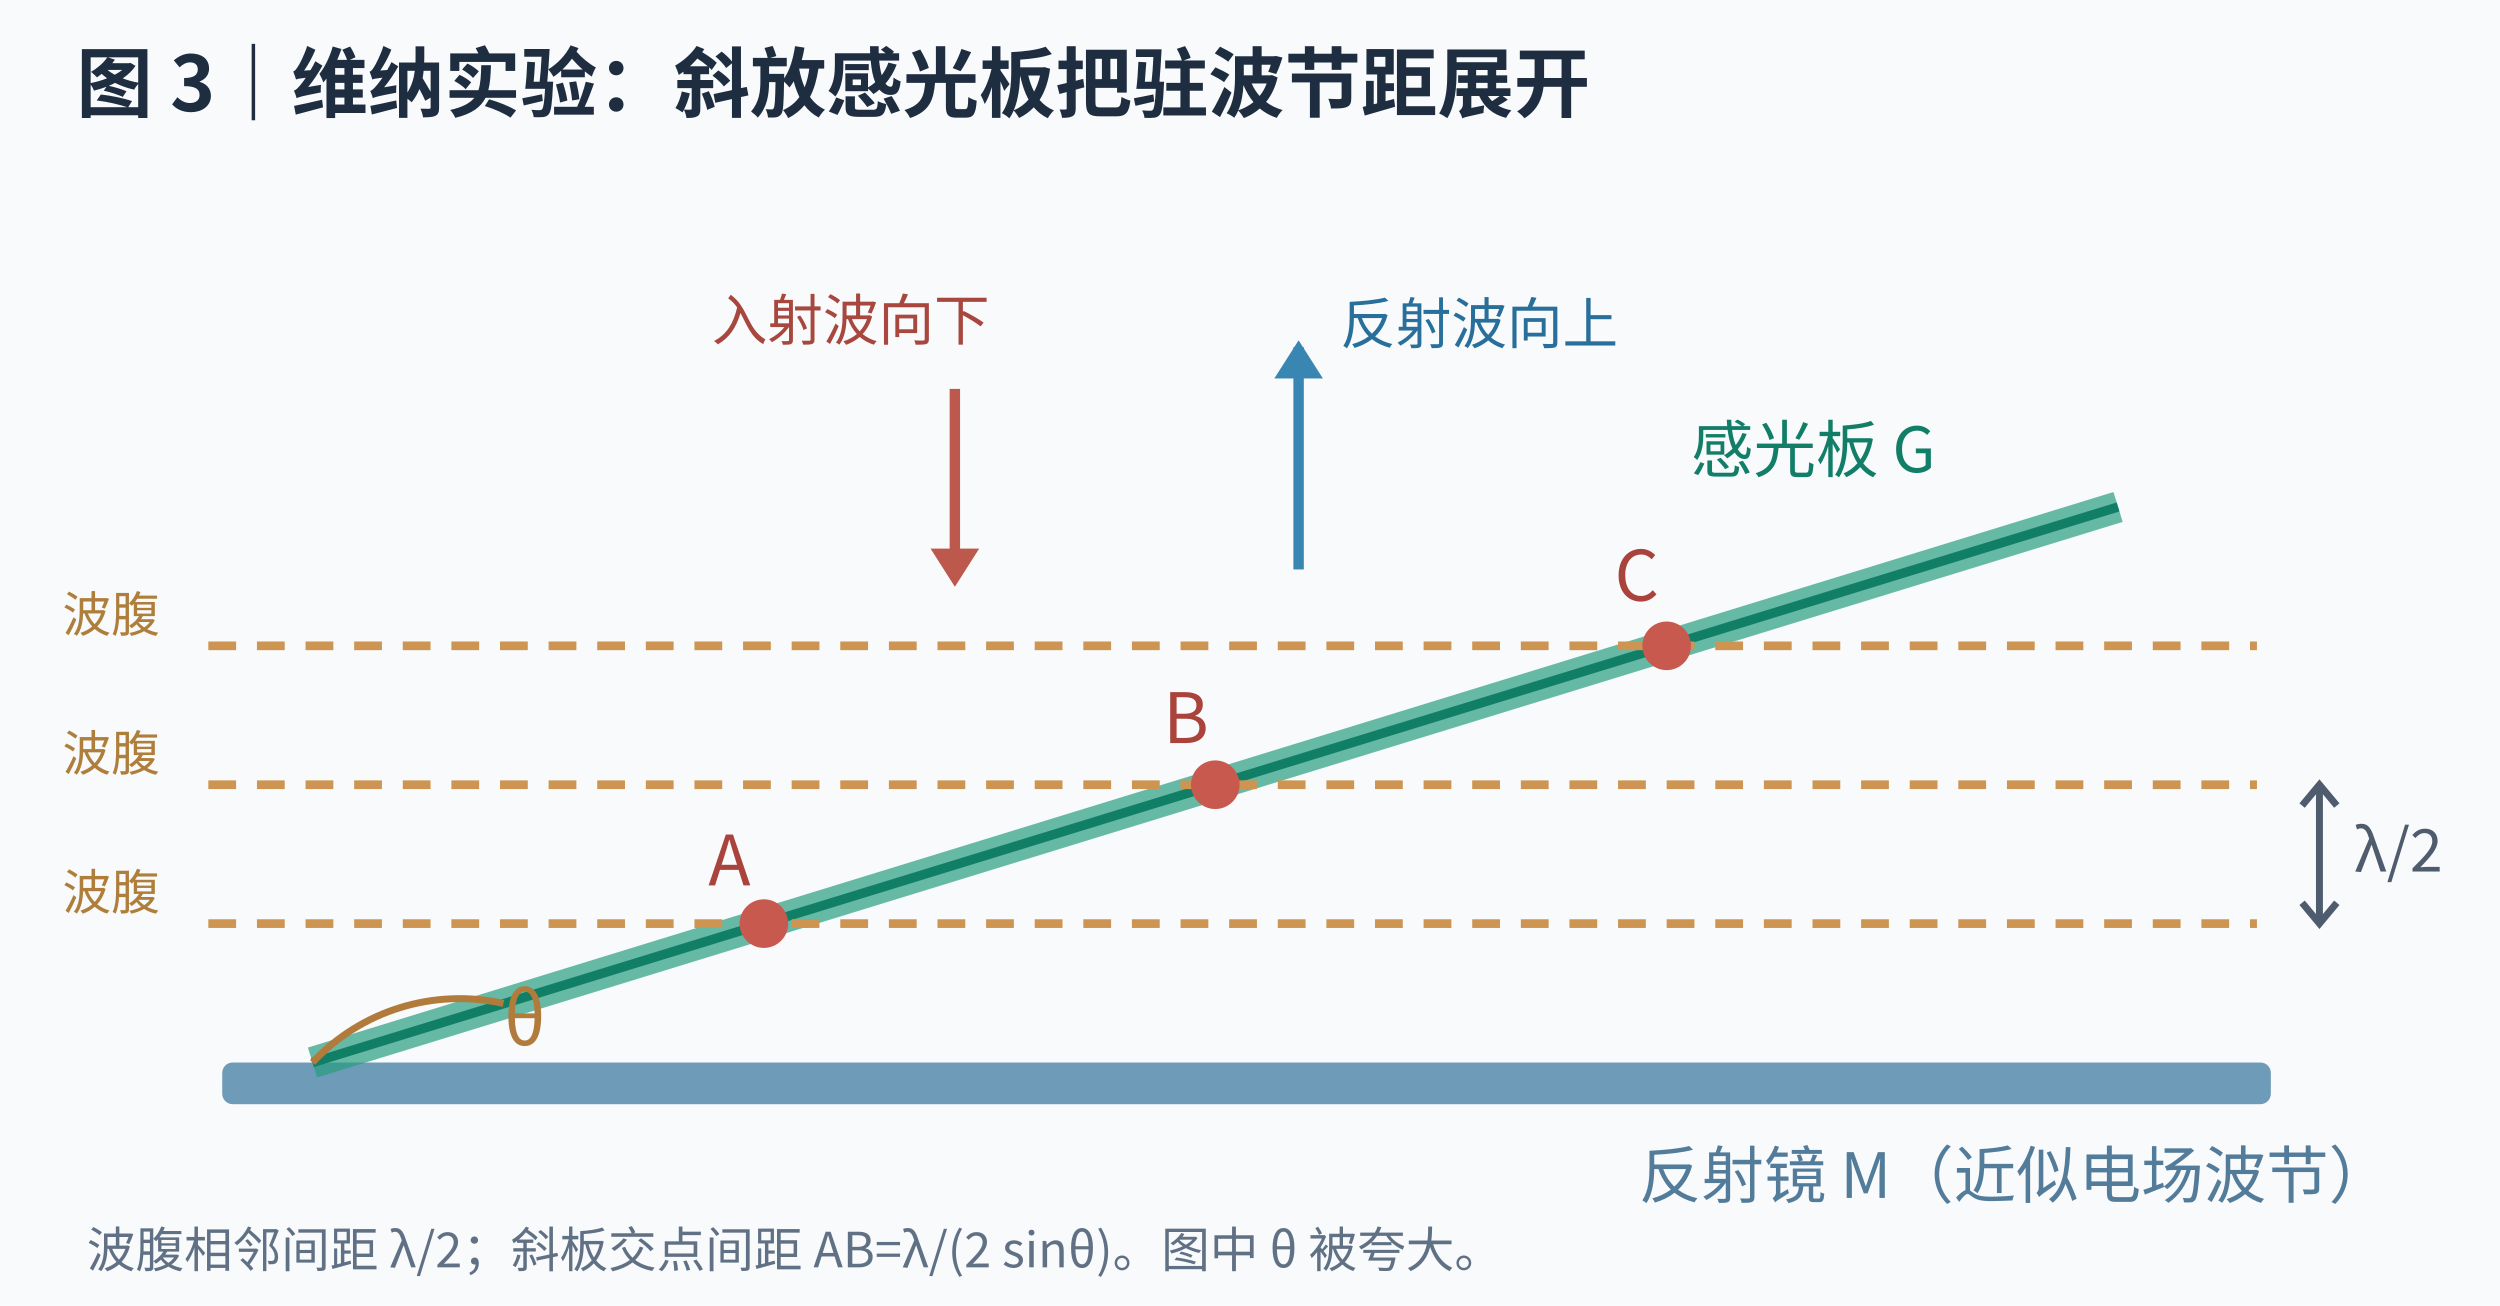
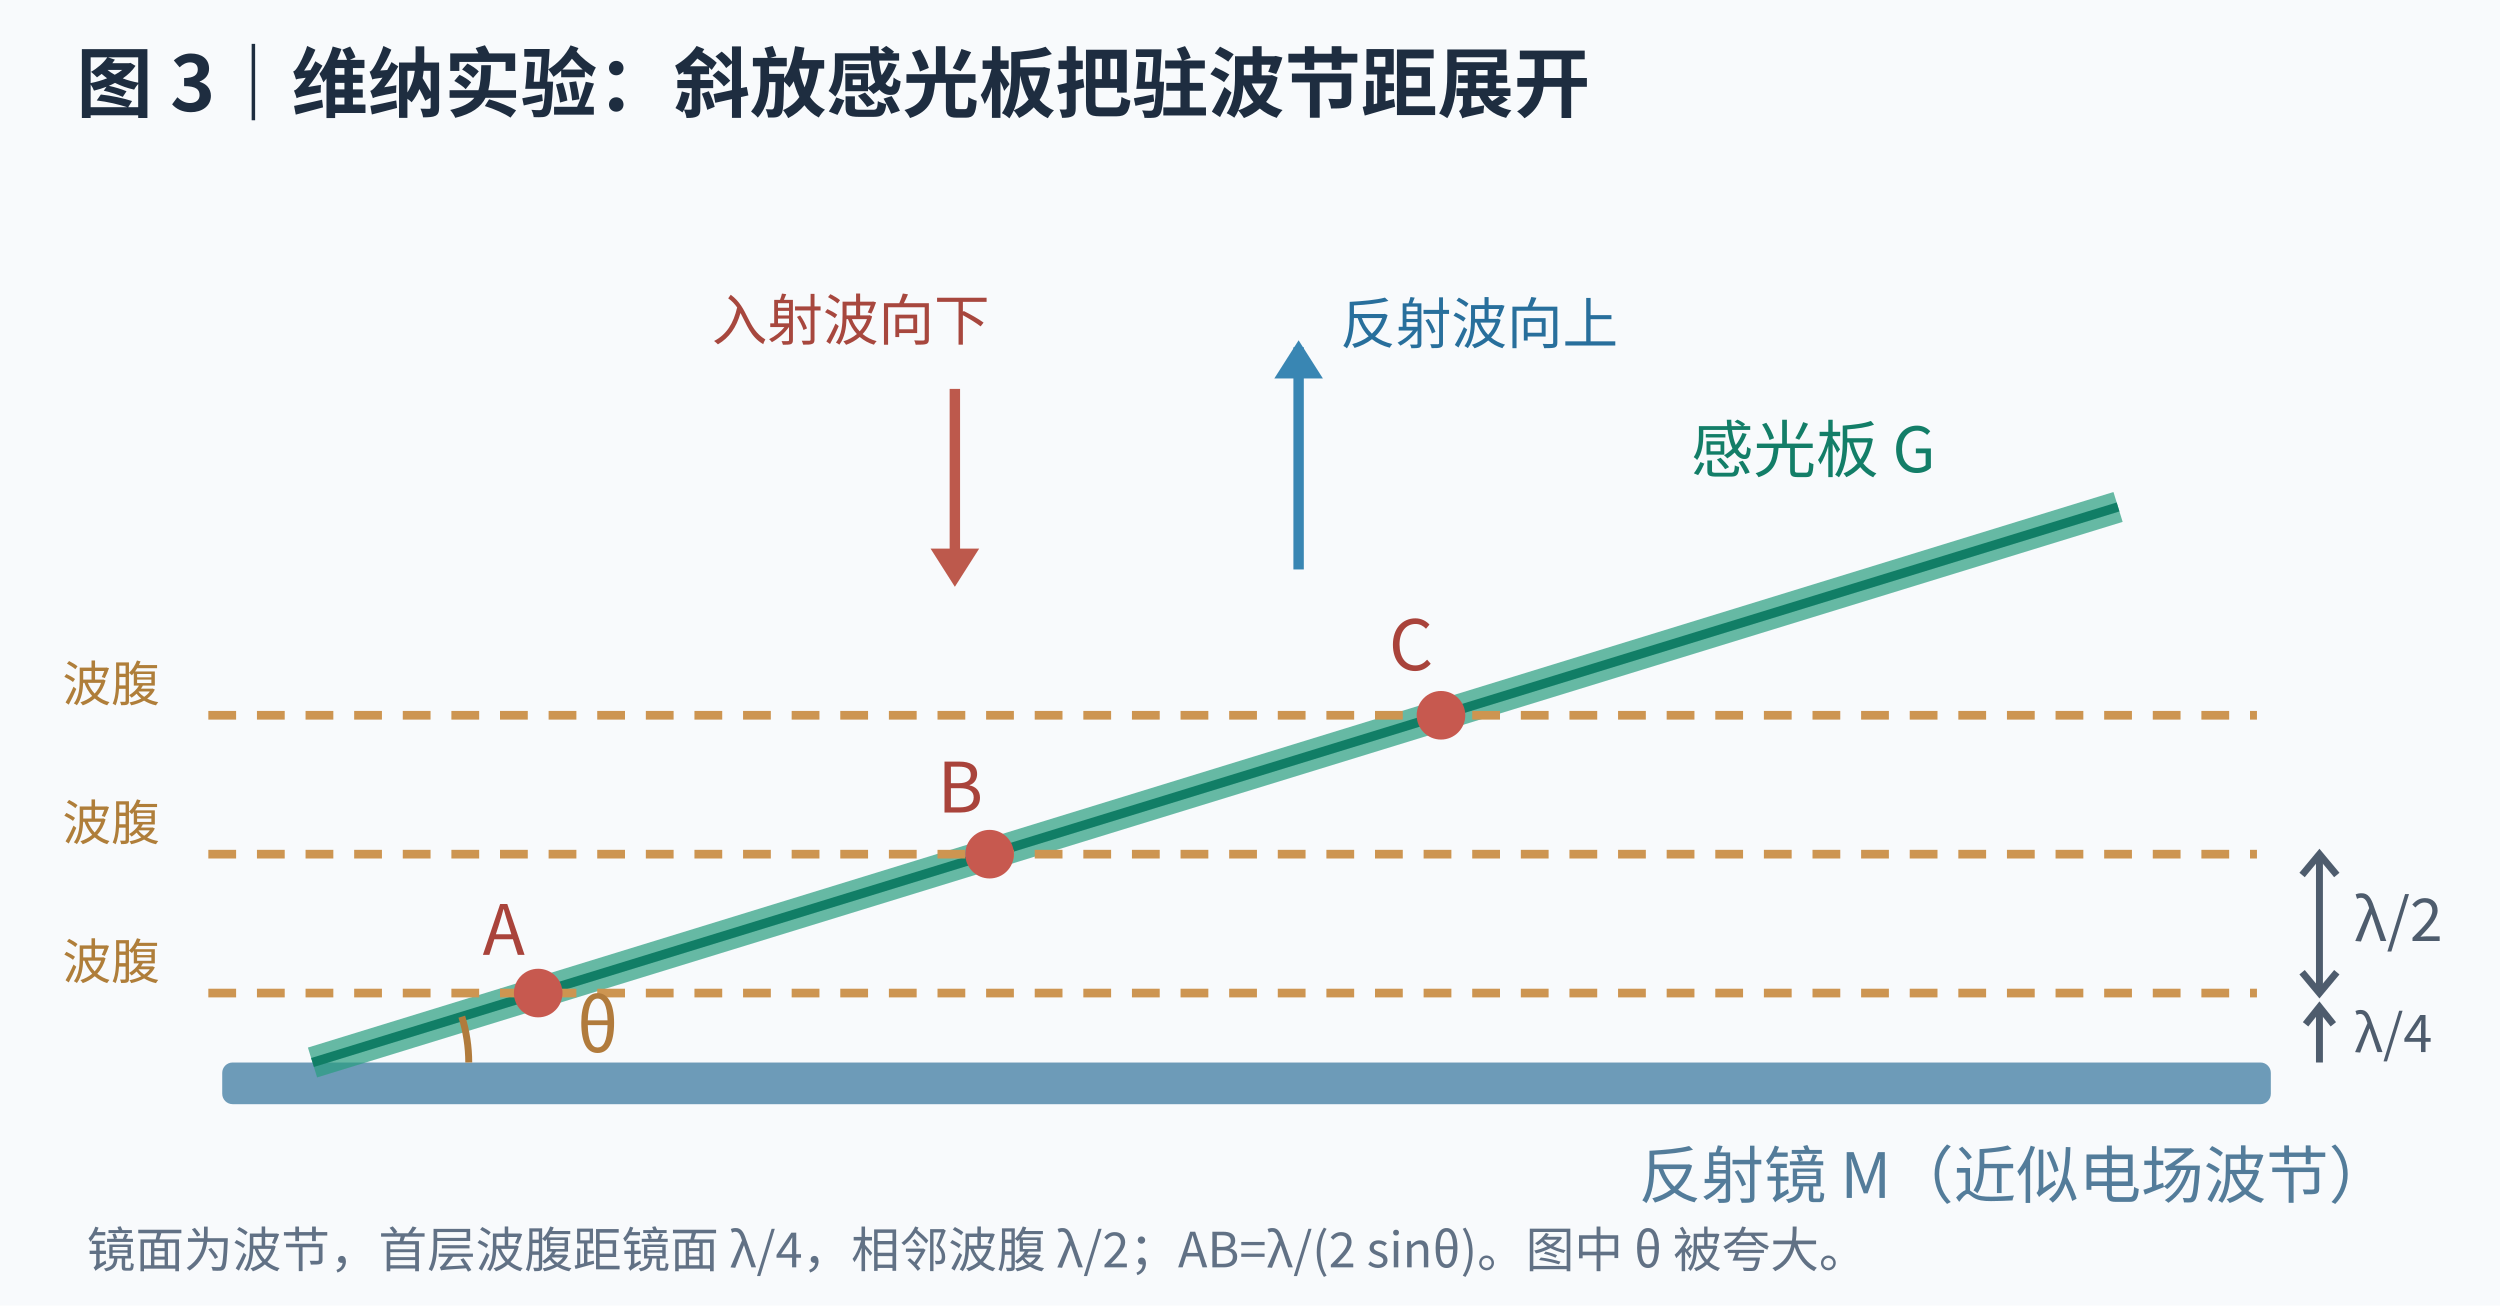
<svg xmlns="http://www.w3.org/2000/svg" viewBox="0 0 720 376" role="img" aria-labelledby="title desc">
  <rect width="720" height="376" fill="#f8fafc" />
  <text x="22" y="32" font-family="Noto Sans CJK SC, sans-serif" font-size="22" fill="#1e2d40" font-weight="bold">图 3｜维纳实验：斜放感光板把驻波节距展开</text>
  <rect x="64" y="306" width="590" height="12" rx="3" fill="#6d9bb8" />
  <text x="472" y="345" font-family="Noto Sans CJK SC, sans-serif" font-size="18" fill="#537c9a">反射镜 M（近似电场波节）</text>
  <path d="M90 306 L610 146" stroke="#289d80" stroke-width="9" stroke-opacity=".7" fill="none" />
  <path d="M90 306 L610 146" stroke="#117e66" stroke-width="2.7" fill="none" />
  <text x="487" y="136" font-family="Noto Sans CJK SC, sans-serif" font-size="18" fill="#137e68">感光板 G</text>
  <g stroke="#cd9551" stroke-width="2.5" stroke-dasharray="8 6" fill="none">
-     <path d="M60 266 H650" />
-     <path d="M60 226 H650" />
-     <path d="M60 186 H650" />
+     <path d="M60 286 H650" />
+     <path d="M60 246 H650" />
+     <path d="M60 206 H650" />
  </g>
-   <text x="18" y="262" font-family="Noto Sans CJK SC, sans-serif" font-size="14" fill="#af7e3a">波腹</text>
-   <text x="18" y="222" font-family="Noto Sans CJK SC, sans-serif" font-size="14" fill="#af7e3a">波腹</text>
-   <text x="18" y="182" font-family="Noto Sans CJK SC, sans-serif" font-size="14" fill="#af7e3a">波腹</text>
-   <circle cx="220" cy="266" r="7" fill="#c7594f" />
-   <circle cx="350" cy="226" r="7" fill="#c7594f" />
-   <circle cx="480" cy="186" r="7" fill="#c7594f" />
-   <text x="204" y="255" font-family="Noto Sans CJK SC, sans-serif" font-size="20" fill="#a9433b">A</text>
-   <text x="335" y="214" font-family="Noto Sans CJK SC, sans-serif" font-size="20" fill="#a9433b">B</text>
-   <text x="465" y="173" font-family="Noto Sans CJK SC, sans-serif" font-size="20" fill="#a9433b">C</text>
-   <line x1="668" y1="226" x2="668" y2="266" stroke="#4e5c6d" stroke-width="2" />
-   <path d="M663 232 L668 226 L673 232 M663 260 L668 266 L673 260" fill="none" stroke="#4e5c6d" stroke-width="2" />
-   <text x="678" y="251" font-family="Noto Sans CJK SC, sans-serif" font-size="17" fill="#4e5c6d">λ/2</text>
-   <path d="M90 306 A58 58 0 0 1 145 289" stroke="#b17b3c" stroke-width="2" fill="none" />
-   <text x="145" y="301" font-family="Noto Sans CJK SC, sans-serif" font-size="21" fill="#b17b3c">θ</text>
+   <text x="18" y="282" font-family="Noto Sans CJK SC, sans-serif" font-size="14" fill="#af7e3a">波腹</text>
+   <text x="18" y="242" font-family="Noto Sans CJK SC, sans-serif" font-size="14" fill="#af7e3a">波腹</text>
+   <text x="18" y="202" font-family="Noto Sans CJK SC, sans-serif" font-size="14" fill="#af7e3a">波腹</text>
+   <circle cx="155" cy="286" r="7" fill="#c7594f" />
+   <circle cx="285" cy="246" r="7" fill="#c7594f" />
+   <circle cx="415" cy="206" r="7" fill="#c7594f" />
+   <text x="139" y="275" font-family="Noto Sans CJK SC, sans-serif" font-size="20" fill="#a9433b">A</text>
+   <text x="270" y="234" font-family="Noto Sans CJK SC, sans-serif" font-size="20" fill="#a9433b">B</text>
+   <text x="400" y="193" font-family="Noto Sans CJK SC, sans-serif" font-size="20" fill="#a9433b">C</text>
+   <line x1="668" y1="246" x2="668" y2="286" stroke="#4e5c6d" stroke-width="2" />
+   <path d="M663 252 L668 246 L673 252 M663 280 L668 286 L673 280" fill="none" stroke="#4e5c6d" stroke-width="2" />
+   <text x="678" y="271" font-family="Noto Sans CJK SC, sans-serif" font-size="17" fill="#4e5c6d">λ/2</text>
+   <line x1="668" y1="290" x2="668" y2="306" stroke="#4e5c6d" stroke-width="2" />
+   <path d="M664 295 L668 290 L672 295" fill="none" stroke="#4e5c6d" stroke-width="2" />
+   <text x="678" y="303" font-family="Noto Sans CJK SC, sans-serif" font-size="15" fill="#4e5c6d">λ/4</text>
+   <path d="M135 306 A45 45 0 0 0 133 292.8" stroke="#b17b3c" stroke-width="2" fill="none" />
+   <text x="166" y="303" font-family="Noto Sans CJK SC, sans-serif" font-size="21" fill="#b17b3c">θ</text>
  <line x1="275" y1="112" x2="275" y2="166" stroke="#bd594c" stroke-width="3" />
  <path d="M268 158 L275 169 L282 158" fill="#bd594c" />
  <text x="205" y="98" font-family="Noto Sans CJK SC, sans-serif" font-size="16" fill="#a7473e">入射波向下</text>
  <line x1="374" y1="164" x2="374" y2="100" stroke="#3986b3" stroke-width="3" />
  <path d="M367 109 L374 98 L381 109" fill="#3986b3" />
  <text x="386" y="99" font-family="Noto Sans CJK SC, sans-serif" font-size="16" fill="#286f9c">反射波向上</text>
-   <text x="25" y="365" font-family="Noto Sans CJK SC, sans-serif" font-size="14" fill="#617185">波腹相邻间距 λ/2；斜板交点间距 AB=λ/(2 sinθ)。图中 θ 被夸大。</text>
+   <text x="25" y="365" font-family="Noto Sans CJK SC, sans-serif" font-size="14" fill="#617185">镜面为波节，首层波腹距镜面 λ/4，相邻波腹 λ/2；AB=λ/(2 sinθ)。图中 θ 被夸大。</text>
</svg>
